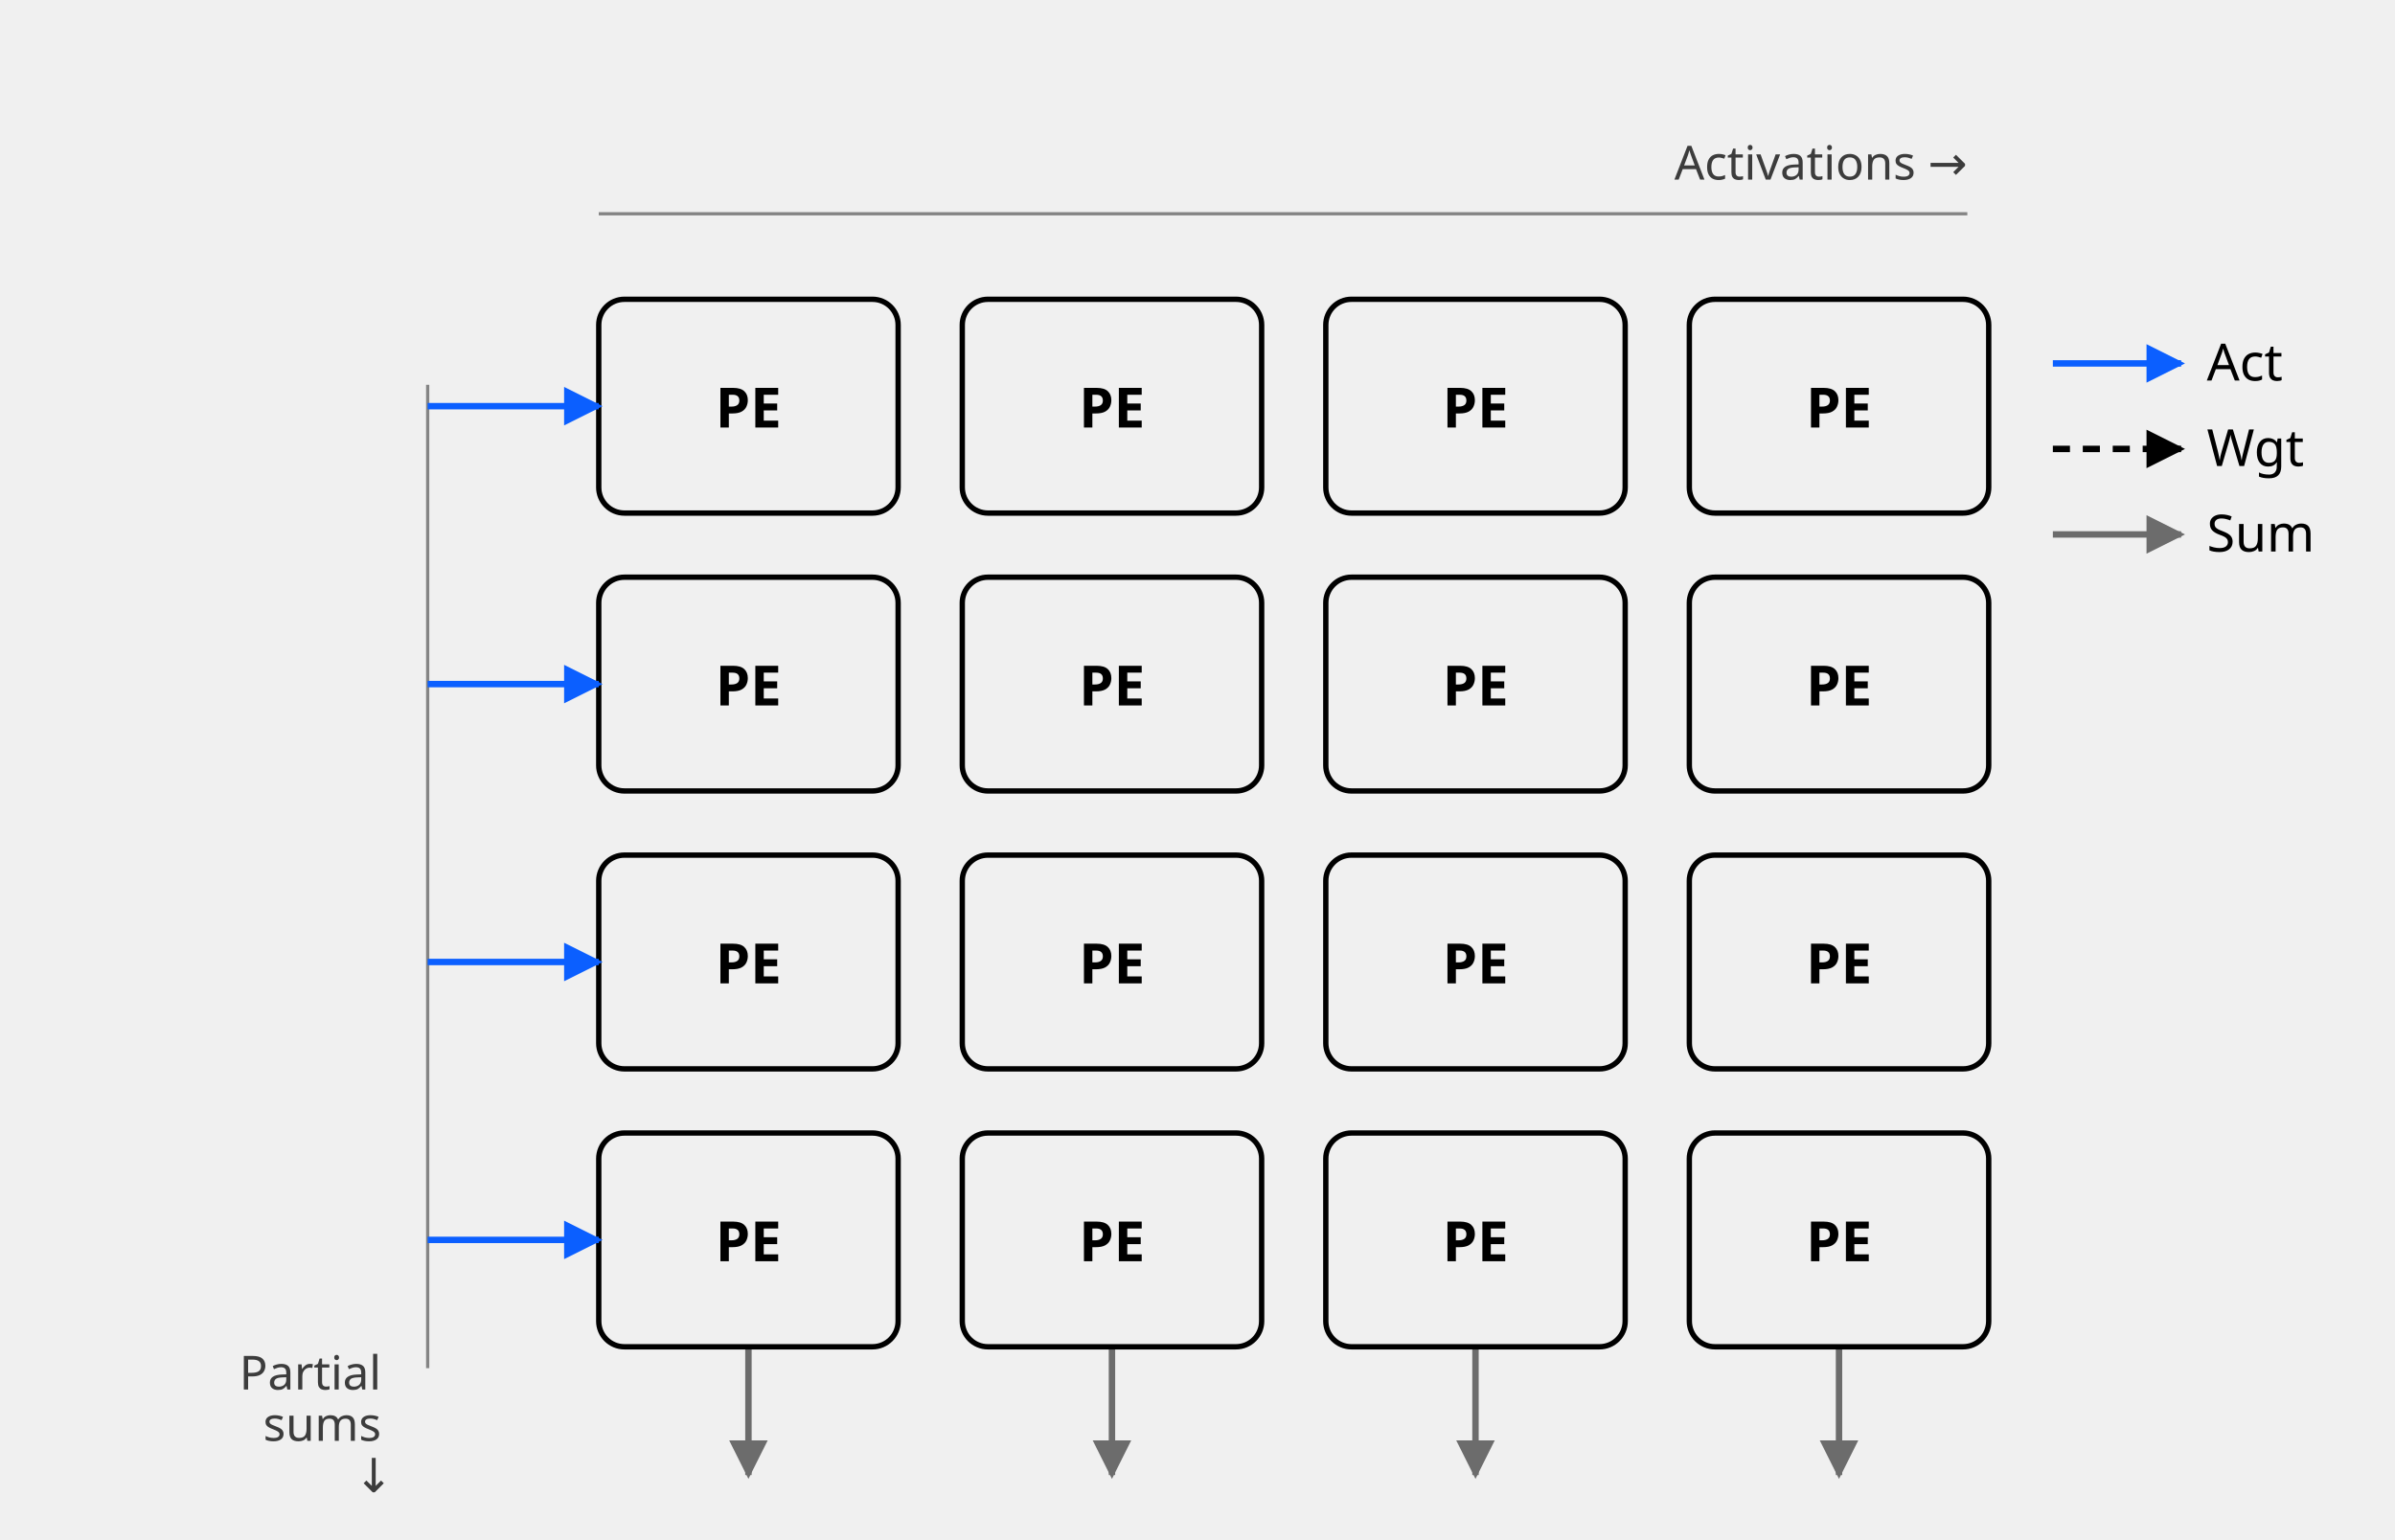
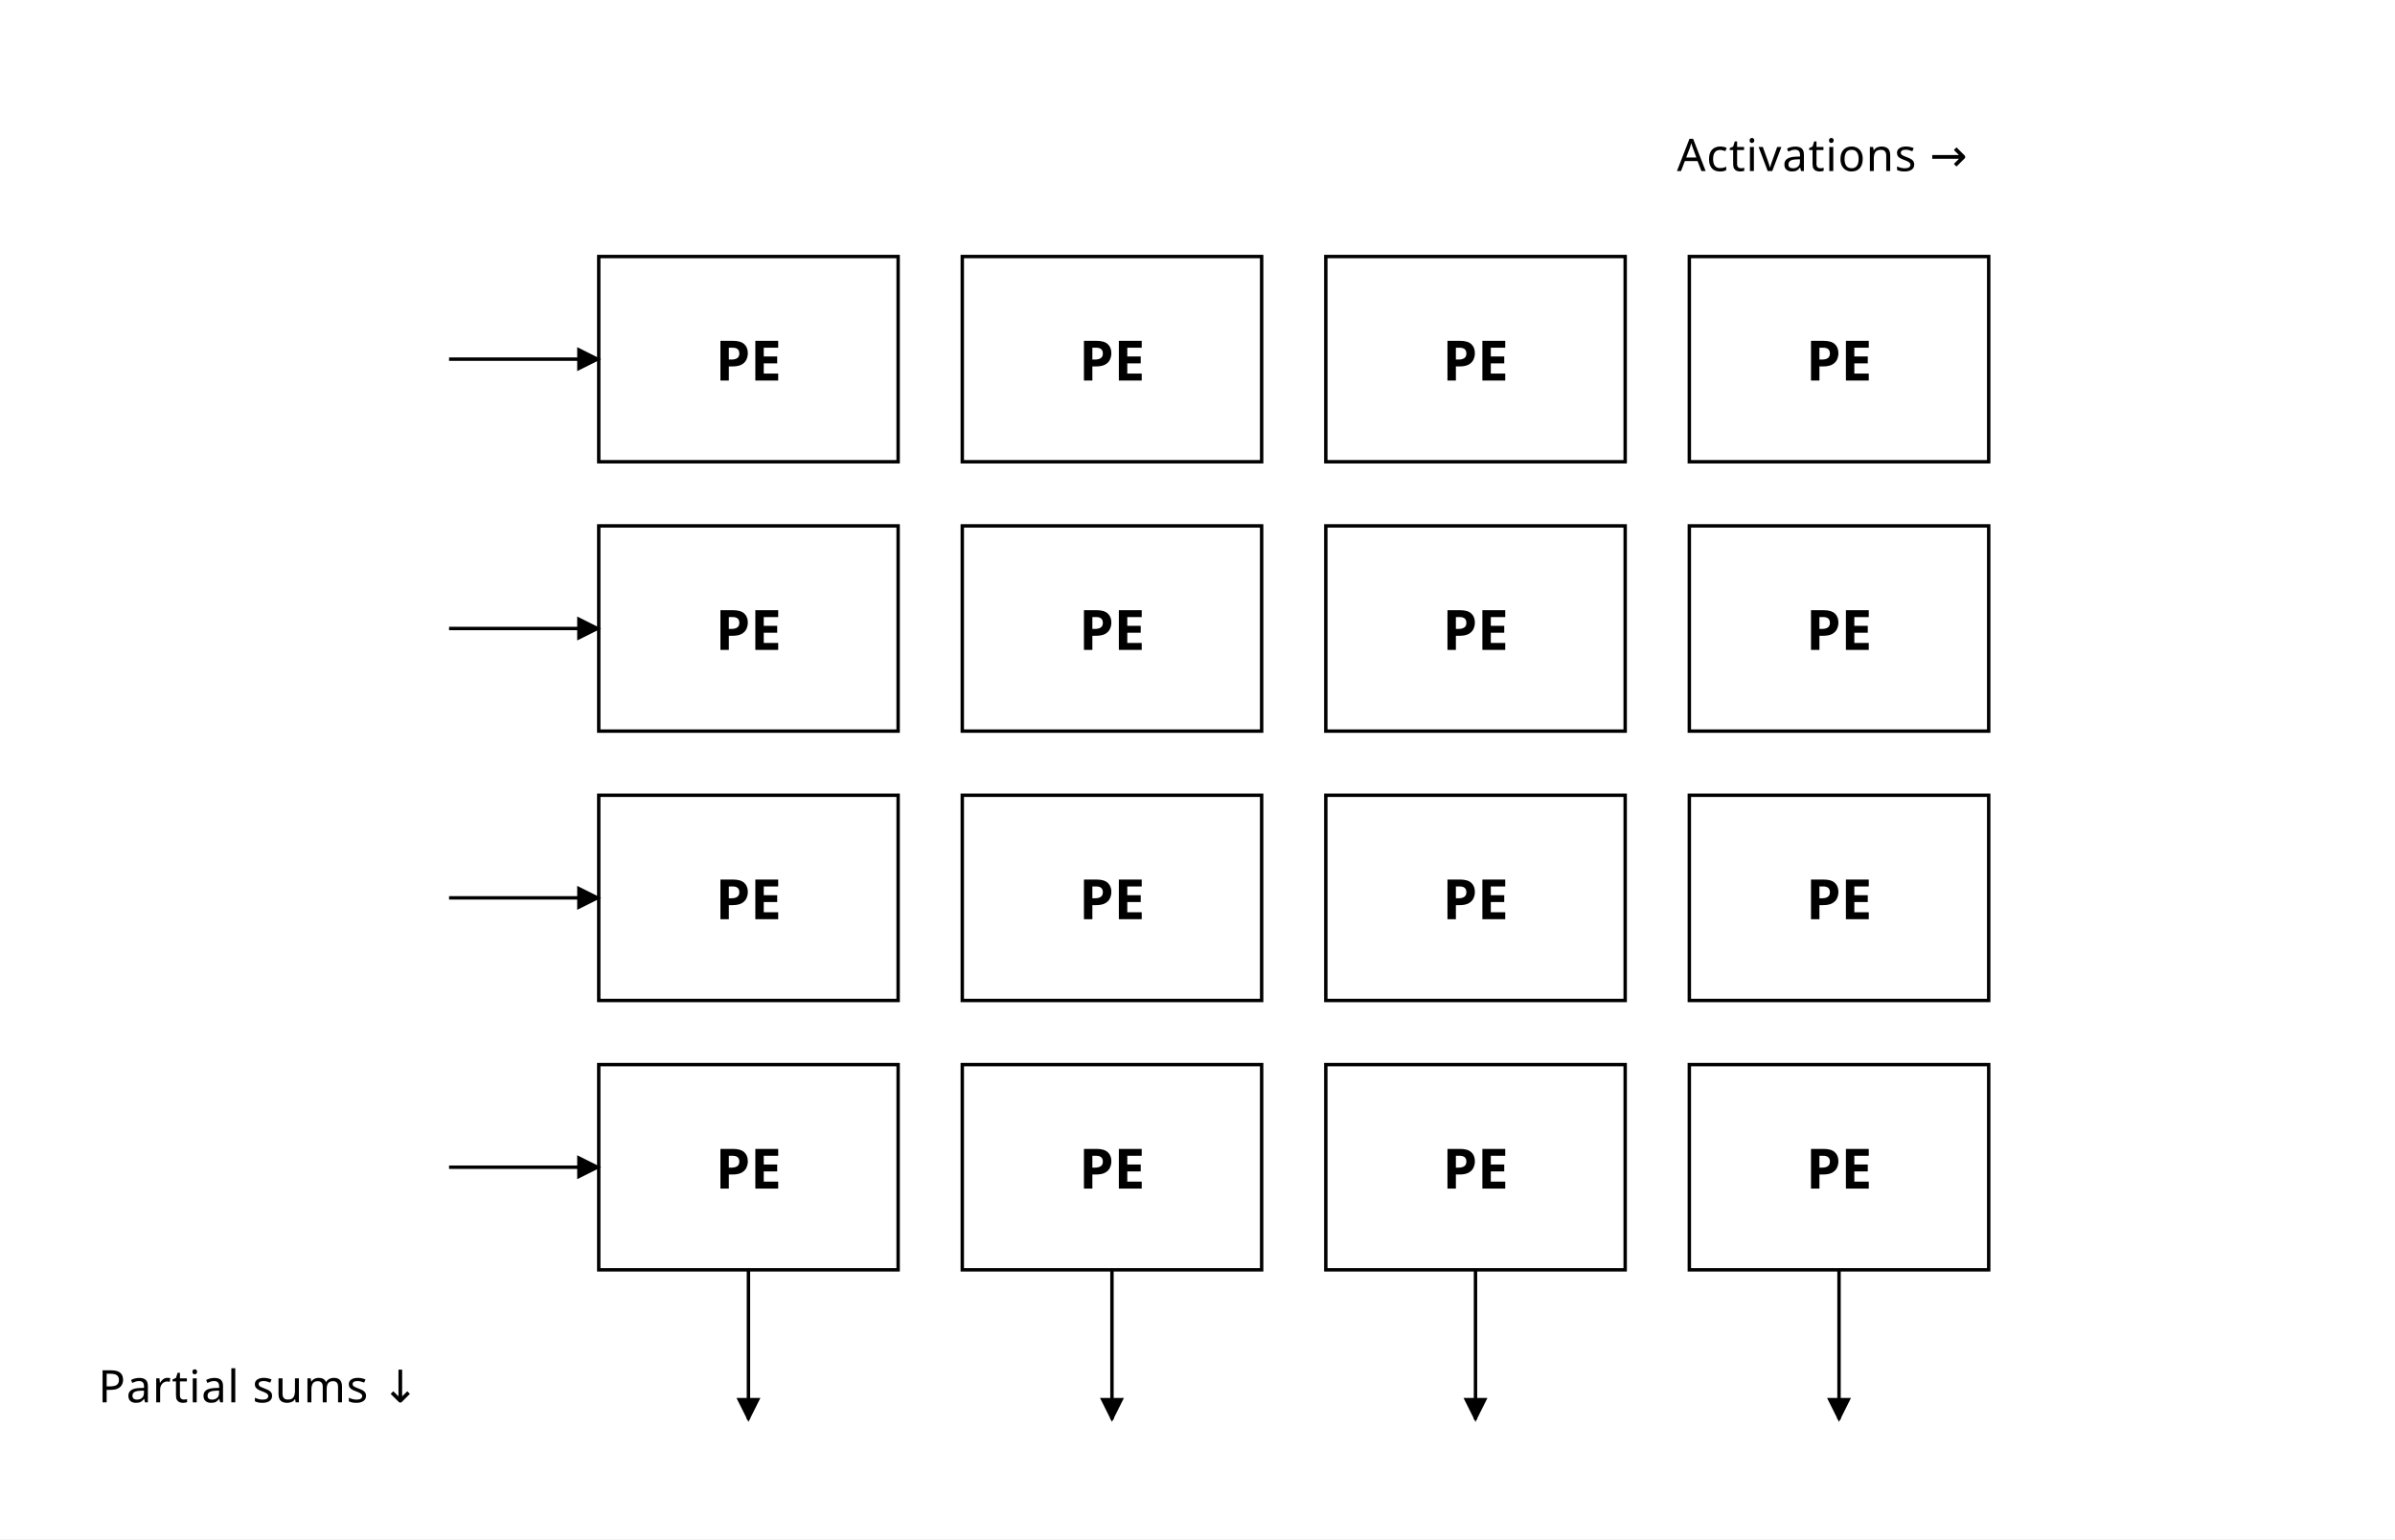
<svg xmlns="http://www.w3.org/2000/svg" viewBox="0 0 560 360" role="img" aria-labelledby="title-sample-pe desc-sample-pe">
-   <style>
-     .pe      { stroke: currentColor; stroke-width: 1.25; fill: var(--color-background-secondary, transparent); }
-     .pe-label{ fill: currentColor; font: 600 13px ui-sans-serif, system-ui, sans-serif; text-anchor: middle; }
-     .legend  { fill: currentColor; font: 12px ui-sans-serif, system-ui, sans-serif; }
-     .flow-a  { stroke: var(--color-brand-primary, #0b5fff); stroke-width: 1.5; fill: none; marker-end: url(#arrow-a); }
-     .flow-w  { stroke: var(--pccx-accent, currentColor); stroke-width: 1.5; fill: none; marker-end: url(#arrow-w); stroke-dasharray: 4 3; }
-     .flow-p  { stroke: currentColor; stroke-width: 1.5; fill: none; opacity: 0.55; marker-end: url(#arrow-p); }
-     .axis    { stroke: currentColor; stroke-width: 0.75; opacity: 0.45; fill: none; }
-     .axis-l  { fill: currentColor; font: 11px ui-sans-serif, system-ui, sans-serif; opacity: 0.75; }
-   </style>
  <defs>
-     <marker id="arrow-a" viewBox="0 0 10 10" refX="9" refY="5" markerWidth="6" markerHeight="6" orient="auto-start-reverse">
-       <path d="M0,0 L10,5 L0,10 z" fill="var(--color-brand-primary, #0b5fff)" />
+     <marker id="arr" viewBox="0 0 10 10" refX="9" refY="5" markerWidth="7" markerHeight="7" orient="auto-start-reverse">
+       <path d="M0,0 L10,5 L0,10 z" fill="#000000" />
    </marker>
-     <marker id="arrow-w" viewBox="0 0 10 10" refX="9" refY="5" markerWidth="6" markerHeight="6" orient="auto-start-reverse">
-       <path d="M0,0 L10,5 L0,10 z" fill="var(--pccx-accent, currentColor)" />
-     </marker>
-     <marker id="arrow-p" viewBox="0 0 10 10" refX="9" refY="5" markerWidth="6" markerHeight="6" orient="auto-start-reverse">
-       <path d="M0,0 L10,5 L0,10 z" fill="currentColor" />
-     </marker>
+     <style>
+       /* Shared pccx palette — NVIDIA CUDA / Intel-SDM minimalism.
+          Self-contained white canvas + fixed pastel block fills + black
+          borders and text.  See CLAUDE.md §5.2. */
+       text         { fill: #000000; font: 400 12px ui-sans-serif, system-ui, sans-serif; }
+       .t-pe        { font-weight: 600; font-size: 13px; text-anchor: middle; }
+       .t-axis      { font-size: 10.5px; letter-spacing: 0.02em; }
+ 
+       /* Compute cells — white.  Other canonical fills (see §5.2):
+          panel-host #dae7f4, panel-dram #f5edd5, panel-pl #fafafa,
+          block-ctrl #fce5c6, block-mem #e2efd8, block-bus #ebebeb. */
+       .block-comp  { fill: #ffffff; stroke: #000000; stroke-width: 0.8; }
+       .line        { stroke: #000000; stroke-width: 0.8; fill: none;
+                      marker-end: url(#arr); }
+     </style>
  </defs>
-   <line class="axis" x1="140" y1="50" x2="460" y2="50" />
-   <line class="axis" x1="100" y1="90" x2="100" y2="320" />
-   <text class="axis-l" x="460" y="42" text-anchor="end">Activations →</text>
-   <text class="axis-l" x="92" y="325" text-anchor="end">
-     <tspan x="92" dy="0">Partial</tspan>
-     <tspan x="92" dy="12">sums</tspan>
-     <tspan x="92" dy="12">↓</tspan>
-   </text>
+   <rect x="0" y="0" width="560" height="360" fill="#ffffff" />
+   <text class="t-axis" x="460" y="40" text-anchor="end">Activations →</text>
+   <text class="t-axis" x="98" y="328" text-anchor="end">Partial sums ↓</text>
  <g id="grid">
-     <rect class="pe" x="140" y="70" width="70" height="50" rx="6" />
-     <rect class="pe" x="225" y="70" width="70" height="50" rx="6" />
-     <rect class="pe" x="310" y="70" width="70" height="50" rx="6" />
-     <rect class="pe" x="395" y="70" width="70" height="50" rx="6" />
-     <rect class="pe" x="140" y="135" width="70" height="50" rx="6" />
-     <rect class="pe" x="225" y="135" width="70" height="50" rx="6" />
-     <rect class="pe" x="310" y="135" width="70" height="50" rx="6" />
-     <rect class="pe" x="395" y="135" width="70" height="50" rx="6" />
-     <rect class="pe" x="140" y="200" width="70" height="50" rx="6" />
-     <rect class="pe" x="225" y="200" width="70" height="50" rx="6" />
-     <rect class="pe" x="310" y="200" width="70" height="50" rx="6" />
-     <rect class="pe" x="395" y="200" width="70" height="50" rx="6" />
-     <rect class="pe" x="140" y="265" width="70" height="50" rx="6" />
-     <rect class="pe" x="225" y="265" width="70" height="50" rx="6" />
-     <rect class="pe" x="310" y="265" width="70" height="50" rx="6" />
-     <rect class="pe" x="395" y="265" width="70" height="50" rx="6" />
-     <text class="pe-label" x="175" y="100">PE</text>
-     <text class="pe-label" x="260" y="100">PE</text>
-     <text class="pe-label" x="345" y="100">PE</text>
-     <text class="pe-label" x="430" y="100">PE</text>
-     <text class="pe-label" x="175" y="165">PE</text>
-     <text class="pe-label" x="260" y="165">PE</text>
-     <text class="pe-label" x="345" y="165">PE</text>
-     <text class="pe-label" x="430" y="165">PE</text>
-     <text class="pe-label" x="175" y="230">PE</text>
-     <text class="pe-label" x="260" y="230">PE</text>
-     <text class="pe-label" x="345" y="230">PE</text>
-     <text class="pe-label" x="430" y="230">PE</text>
-     <text class="pe-label" x="175" y="295">PE</text>
-     <text class="pe-label" x="260" y="295">PE</text>
-     <text class="pe-label" x="345" y="295">PE</text>
-     <text class="pe-label" x="430" y="295">PE</text>
+     <rect class="block-comp" x="140" y="60" width="70" height="48" />
+     <rect class="block-comp" x="225" y="60" width="70" height="48" />
+     <rect class="block-comp" x="310" y="60" width="70" height="48" />
+     <rect class="block-comp" x="395" y="60" width="70" height="48" />
+     <rect class="block-comp" x="140" y="123" width="70" height="48" />
+     <rect class="block-comp" x="225" y="123" width="70" height="48" />
+     <rect class="block-comp" x="310" y="123" width="70" height="48" />
+     <rect class="block-comp" x="395" y="123" width="70" height="48" />
+     <rect class="block-comp" x="140" y="186" width="70" height="48" />
+     <rect class="block-comp" x="225" y="186" width="70" height="48" />
+     <rect class="block-comp" x="310" y="186" width="70" height="48" />
+     <rect class="block-comp" x="395" y="186" width="70" height="48" />
+     <rect class="block-comp" x="140" y="249" width="70" height="48" />
+     <rect class="block-comp" x="225" y="249" width="70" height="48" />
+     <rect class="block-comp" x="310" y="249" width="70" height="48" />
+     <rect class="block-comp" x="395" y="249" width="70" height="48" />
+     <text class="t-pe" x="175" y="89">PE</text>
+     <text class="t-pe" x="260" y="89">PE</text>
+     <text class="t-pe" x="345" y="89">PE</text>
+     <text class="t-pe" x="430" y="89">PE</text>
+     <text class="t-pe" x="175" y="152">PE</text>
+     <text class="t-pe" x="260" y="152">PE</text>
+     <text class="t-pe" x="345" y="152">PE</text>
+     <text class="t-pe" x="430" y="152">PE</text>
+     <text class="t-pe" x="175" y="215">PE</text>
+     <text class="t-pe" x="260" y="215">PE</text>
+     <text class="t-pe" x="345" y="215">PE</text>
+     <text class="t-pe" x="430" y="215">PE</text>
+     <text class="t-pe" x="175" y="278">PE</text>
+     <text class="t-pe" x="260" y="278">PE</text>
+     <text class="t-pe" x="345" y="278">PE</text>
+     <text class="t-pe" x="430" y="278">PE</text>
  </g>
-   <g id="act-flow">
-     <line class="flow-a" x1="100" y1="95" x2="140" y2="95" />
-     <line class="flow-a" x1="100" y1="160" x2="140" y2="160" />
-     <line class="flow-a" x1="100" y1="225" x2="140" y2="225" />
-     <line class="flow-a" x1="100" y1="290" x2="140" y2="290" />
-   </g>
-   <g id="psum-flow">
-     <line class="flow-p" x1="175" y1="315" x2="175" y2="345" />
-     <line class="flow-p" x1="260" y1="315" x2="260" y2="345" />
-     <line class="flow-p" x1="345" y1="315" x2="345" y2="345" />
-     <line class="flow-p" x1="430" y1="315" x2="430" y2="345" />
-   </g>
-   <g id="legend" transform="translate(480, 80)">
-     <line class="flow-a" x1="0" y1="5" x2="30" y2="5" />
-     <text class="legend" x="36" y="9">Act</text>
-     <line class="flow-w" x1="0" y1="25" x2="30" y2="25" />
-     <text class="legend" x="36" y="29">Wgt</text>
-     <line class="flow-p" x1="0" y1="45" x2="30" y2="45" />
-     <text class="legend" x="36" y="49">Sum</text>
-   </g>
+   <line class="line" x1="105" y1="84" x2="140" y2="84" />
+   <line class="line" x1="105" y1="147" x2="140" y2="147" />
+   <line class="line" x1="105" y1="210" x2="140" y2="210" />
+   <line class="line" x1="105" y1="273" x2="140" y2="273" />
+   <line class="line" x1="175" y1="297" x2="175" y2="332" />
+   <line class="line" x1="260" y1="297" x2="260" y2="332" />
+   <line class="line" x1="345" y1="297" x2="345" y2="332" />
+   <line class="line" x1="430" y1="297" x2="430" y2="332" />
</svg>
